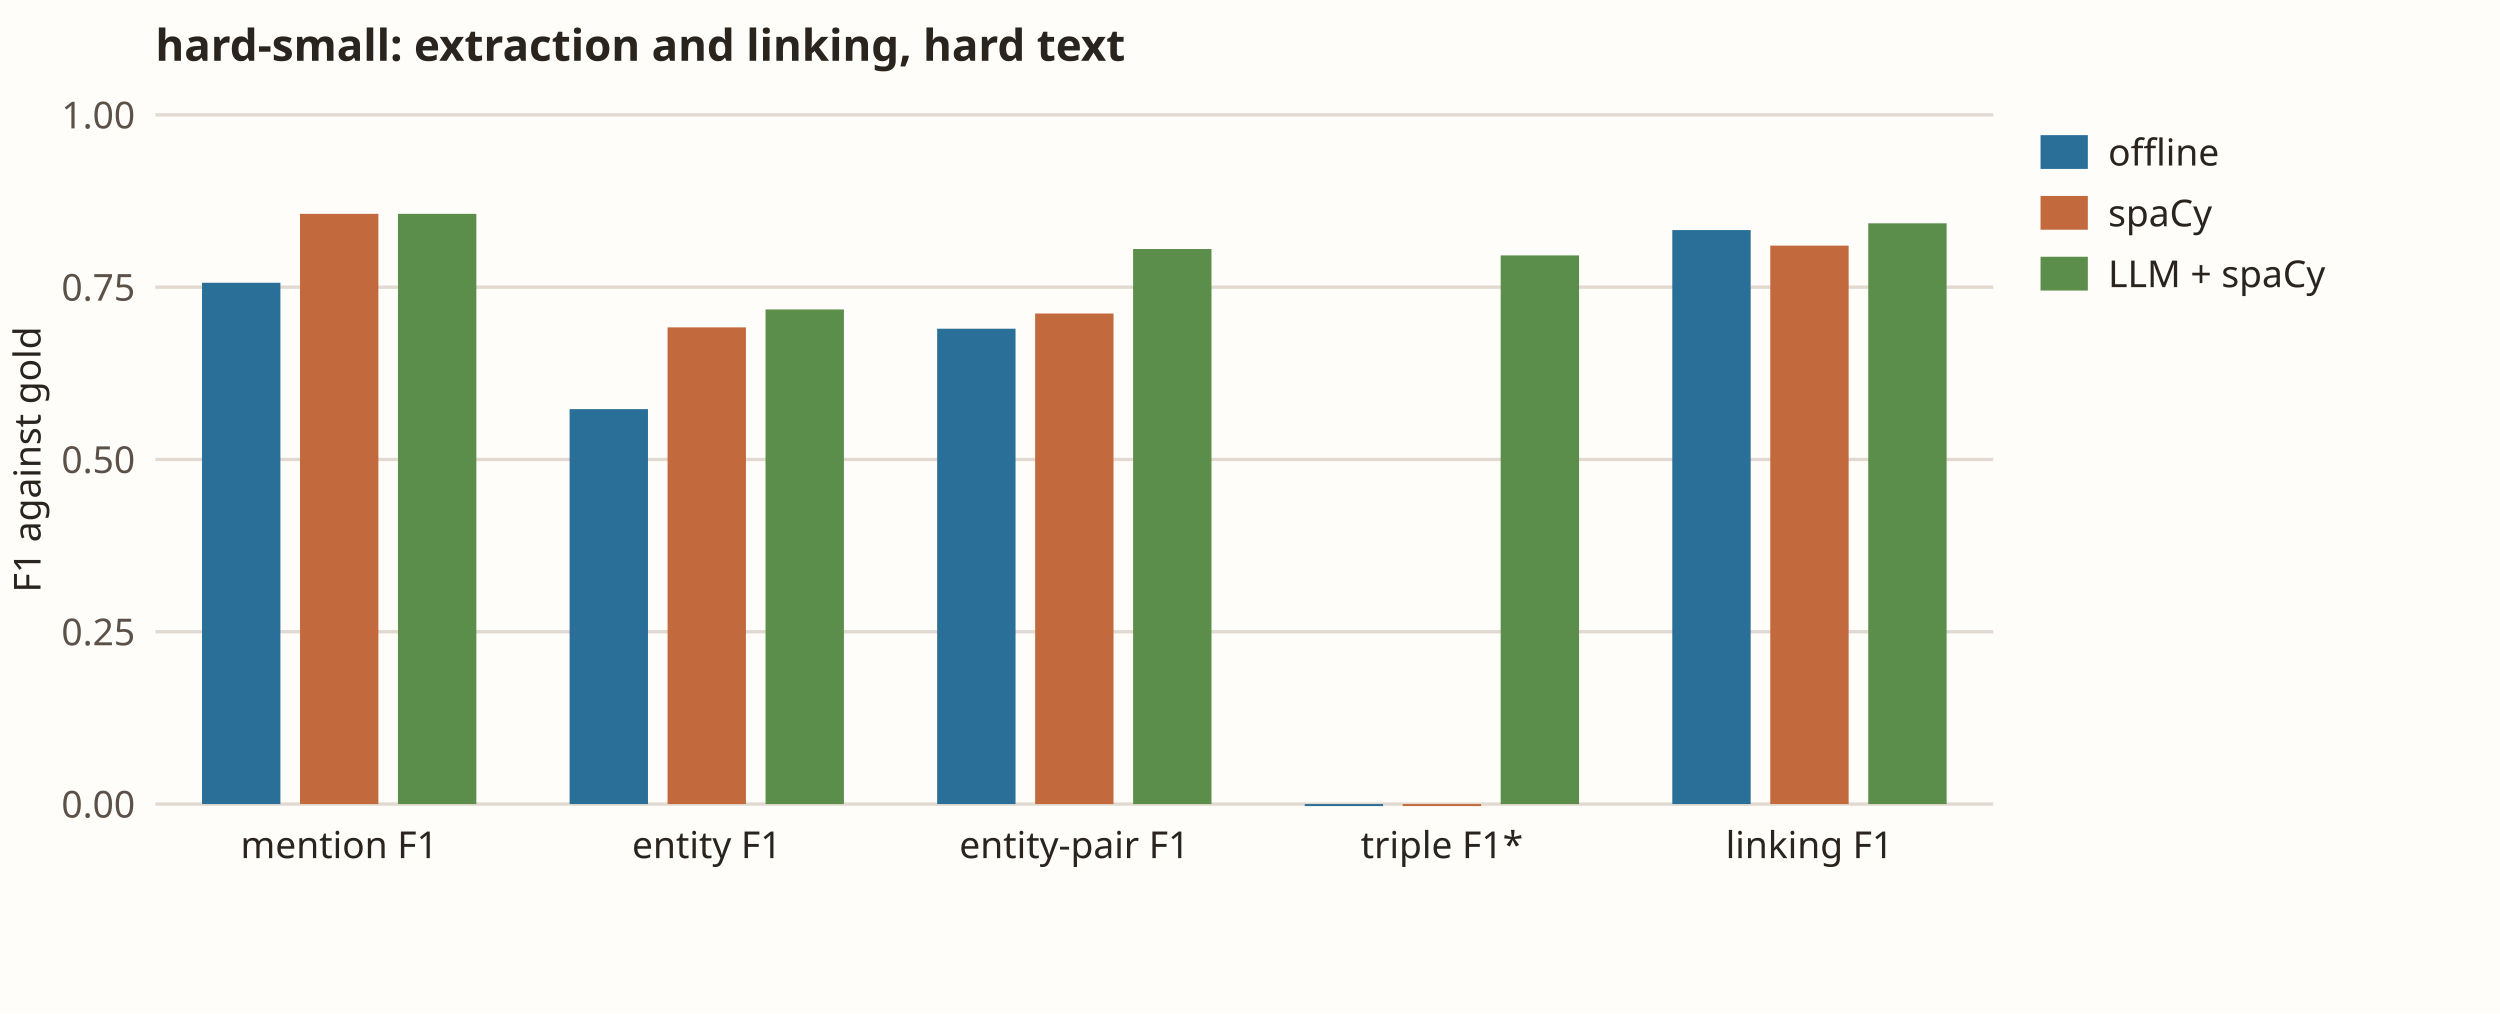
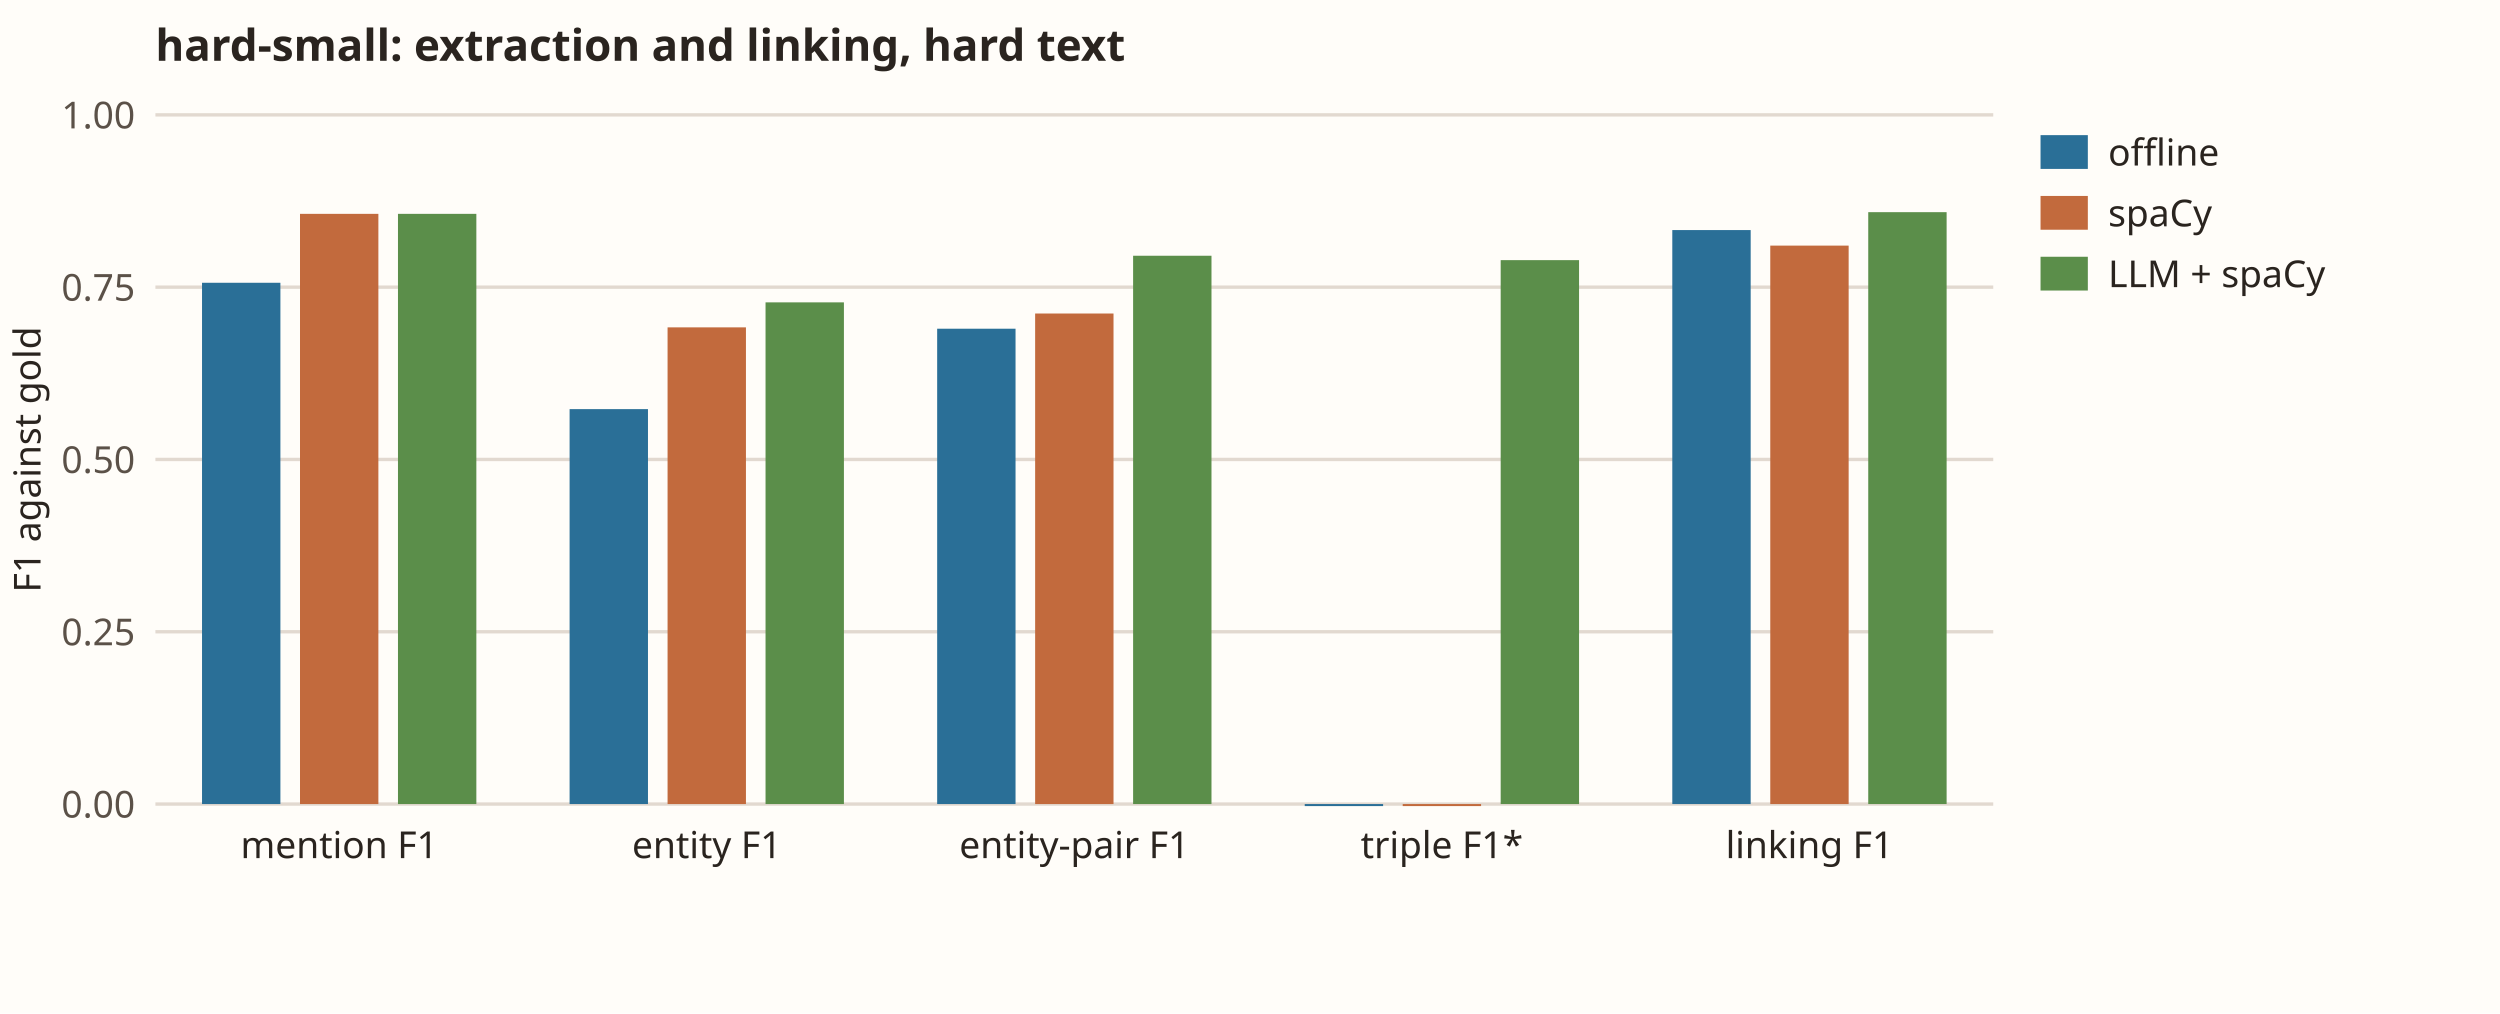
<svg xmlns="http://www.w3.org/2000/svg" viewBox="0 0 740 300" role="img" aria-label="hard-small: extraction and linking, hard text" font-family="sans-serif" font-size="11">
  <rect width="740" height="300" fill="#fffdf9" />
  <text x="46" y="18" fill="#2a241f" font-size="13" font-weight="bold">hard-small: extraction and linking, hard text</text>
  <line x1="46" x2="590" y1="238.0" y2="238.0" stroke="#e2d9d0" />
  <text x="40" y="242.0" text-anchor="end" fill="#5b5148">0.00</text>
  <line x1="46" x2="590" y1="187.0" y2="187.0" stroke="#e2d9d0" />
  <text x="40" y="191.0" text-anchor="end" fill="#5b5148">0.25</text>
  <line x1="46" x2="590" y1="136.0" y2="136.0" stroke="#e2d9d0" />
  <text x="40" y="140.0" text-anchor="end" fill="#5b5148">0.50</text>
  <line x1="46" x2="590" y1="85.0" y2="85.0" stroke="#e2d9d0" />
  <text x="40" y="89.0" text-anchor="end" fill="#5b5148">0.75</text>
  <line x1="46" x2="590" y1="34.0" y2="34.0" stroke="#e2d9d0" />
  <text x="40" y="38.0" text-anchor="end" fill="#5b5148">1.00</text>
  <text x="12" y="136.0" transform="rotate(-90 12 136.0)" text-anchor="middle" fill="#2a241f">F1 against gold</text>
  <text x="100.4" y="254" text-anchor="middle" fill="#2a241f">mention F1</text>
  <rect x="59.8" y="83.7" width="23.2" height="154.3" fill="#2a6f97" />
  <rect x="88.8" y="63.3" width="23.2" height="174.7" fill="#c26a3d" />
  <rect x="117.8" y="63.3" width="23.2" height="174.7" fill="#5b8e4a" />
  <text x="209.2" y="254" text-anchor="middle" fill="#2a241f">entity F1</text>
  <rect x="168.6" y="121.1" width="23.2" height="116.9" fill="#2a6f97" />
  <rect x="197.6" y="96.9" width="23.2" height="141.1" fill="#c26a3d" />
-   <rect x="226.6" y="91.6" width="23.2" height="146.4" fill="#5b8e4a" />
+   <rect x="226.6" y="89.5" width="23.2" height="148.5" fill="#5b8e4a" />
  <text x="318.0" y="254" text-anchor="middle" fill="#2a241f">entity-pair F1</text>
  <rect x="277.4" y="97.3" width="23.2" height="140.7" fill="#2a6f97" />
  <rect x="306.4" y="92.8" width="23.2" height="145.2" fill="#c26a3d" />
-   <rect x="335.4" y="73.7" width="23.2" height="164.3" fill="#5b8e4a" />
+   <rect x="335.4" y="75.7" width="23.2" height="162.3" fill="#5b8e4a" />
  <text x="426.8" y="254" text-anchor="middle" fill="#2a241f">triple F1*</text>
  <rect x="386.2" y="238.0" width="23.2" height="0.6" fill="#2a6f97" />
  <rect x="415.2" y="238.0" width="23.2" height="0.6" fill="#c26a3d" />
-   <rect x="444.2" y="75.6" width="23.2" height="162.4" fill="#5b8e4a" />
+   <rect x="444.2" y="77.0" width="23.2" height="161.0" fill="#5b8e4a" />
  <text x="535.6" y="254" text-anchor="middle" fill="#2a241f">linking F1</text>
  <rect x="495.0" y="68.1" width="23.2" height="169.9" fill="#2a6f97" />
  <rect x="524.0" y="72.7" width="23.2" height="165.3" fill="#c26a3d" />
-   <rect x="553.0" y="66.1" width="23.2" height="171.9" fill="#5b8e4a" />
+   <rect x="553.0" y="62.8" width="23.2" height="175.2" fill="#5b8e4a" />
  <rect x="604" y="40" width="14" height="10" fill="#2a6f97" />
  <text x="624" y="49" fill="#2a241f">offline</text>
  <rect x="604" y="58" width="14" height="10" fill="#c26a3d" />
  <text x="624" y="67" fill="#2a241f">spaCy</text>
  <rect x="604" y="76" width="14" height="10" fill="#5b8e4a" />
  <text x="624" y="85" fill="#2a241f">LLM + spaCy</text>
</svg>
